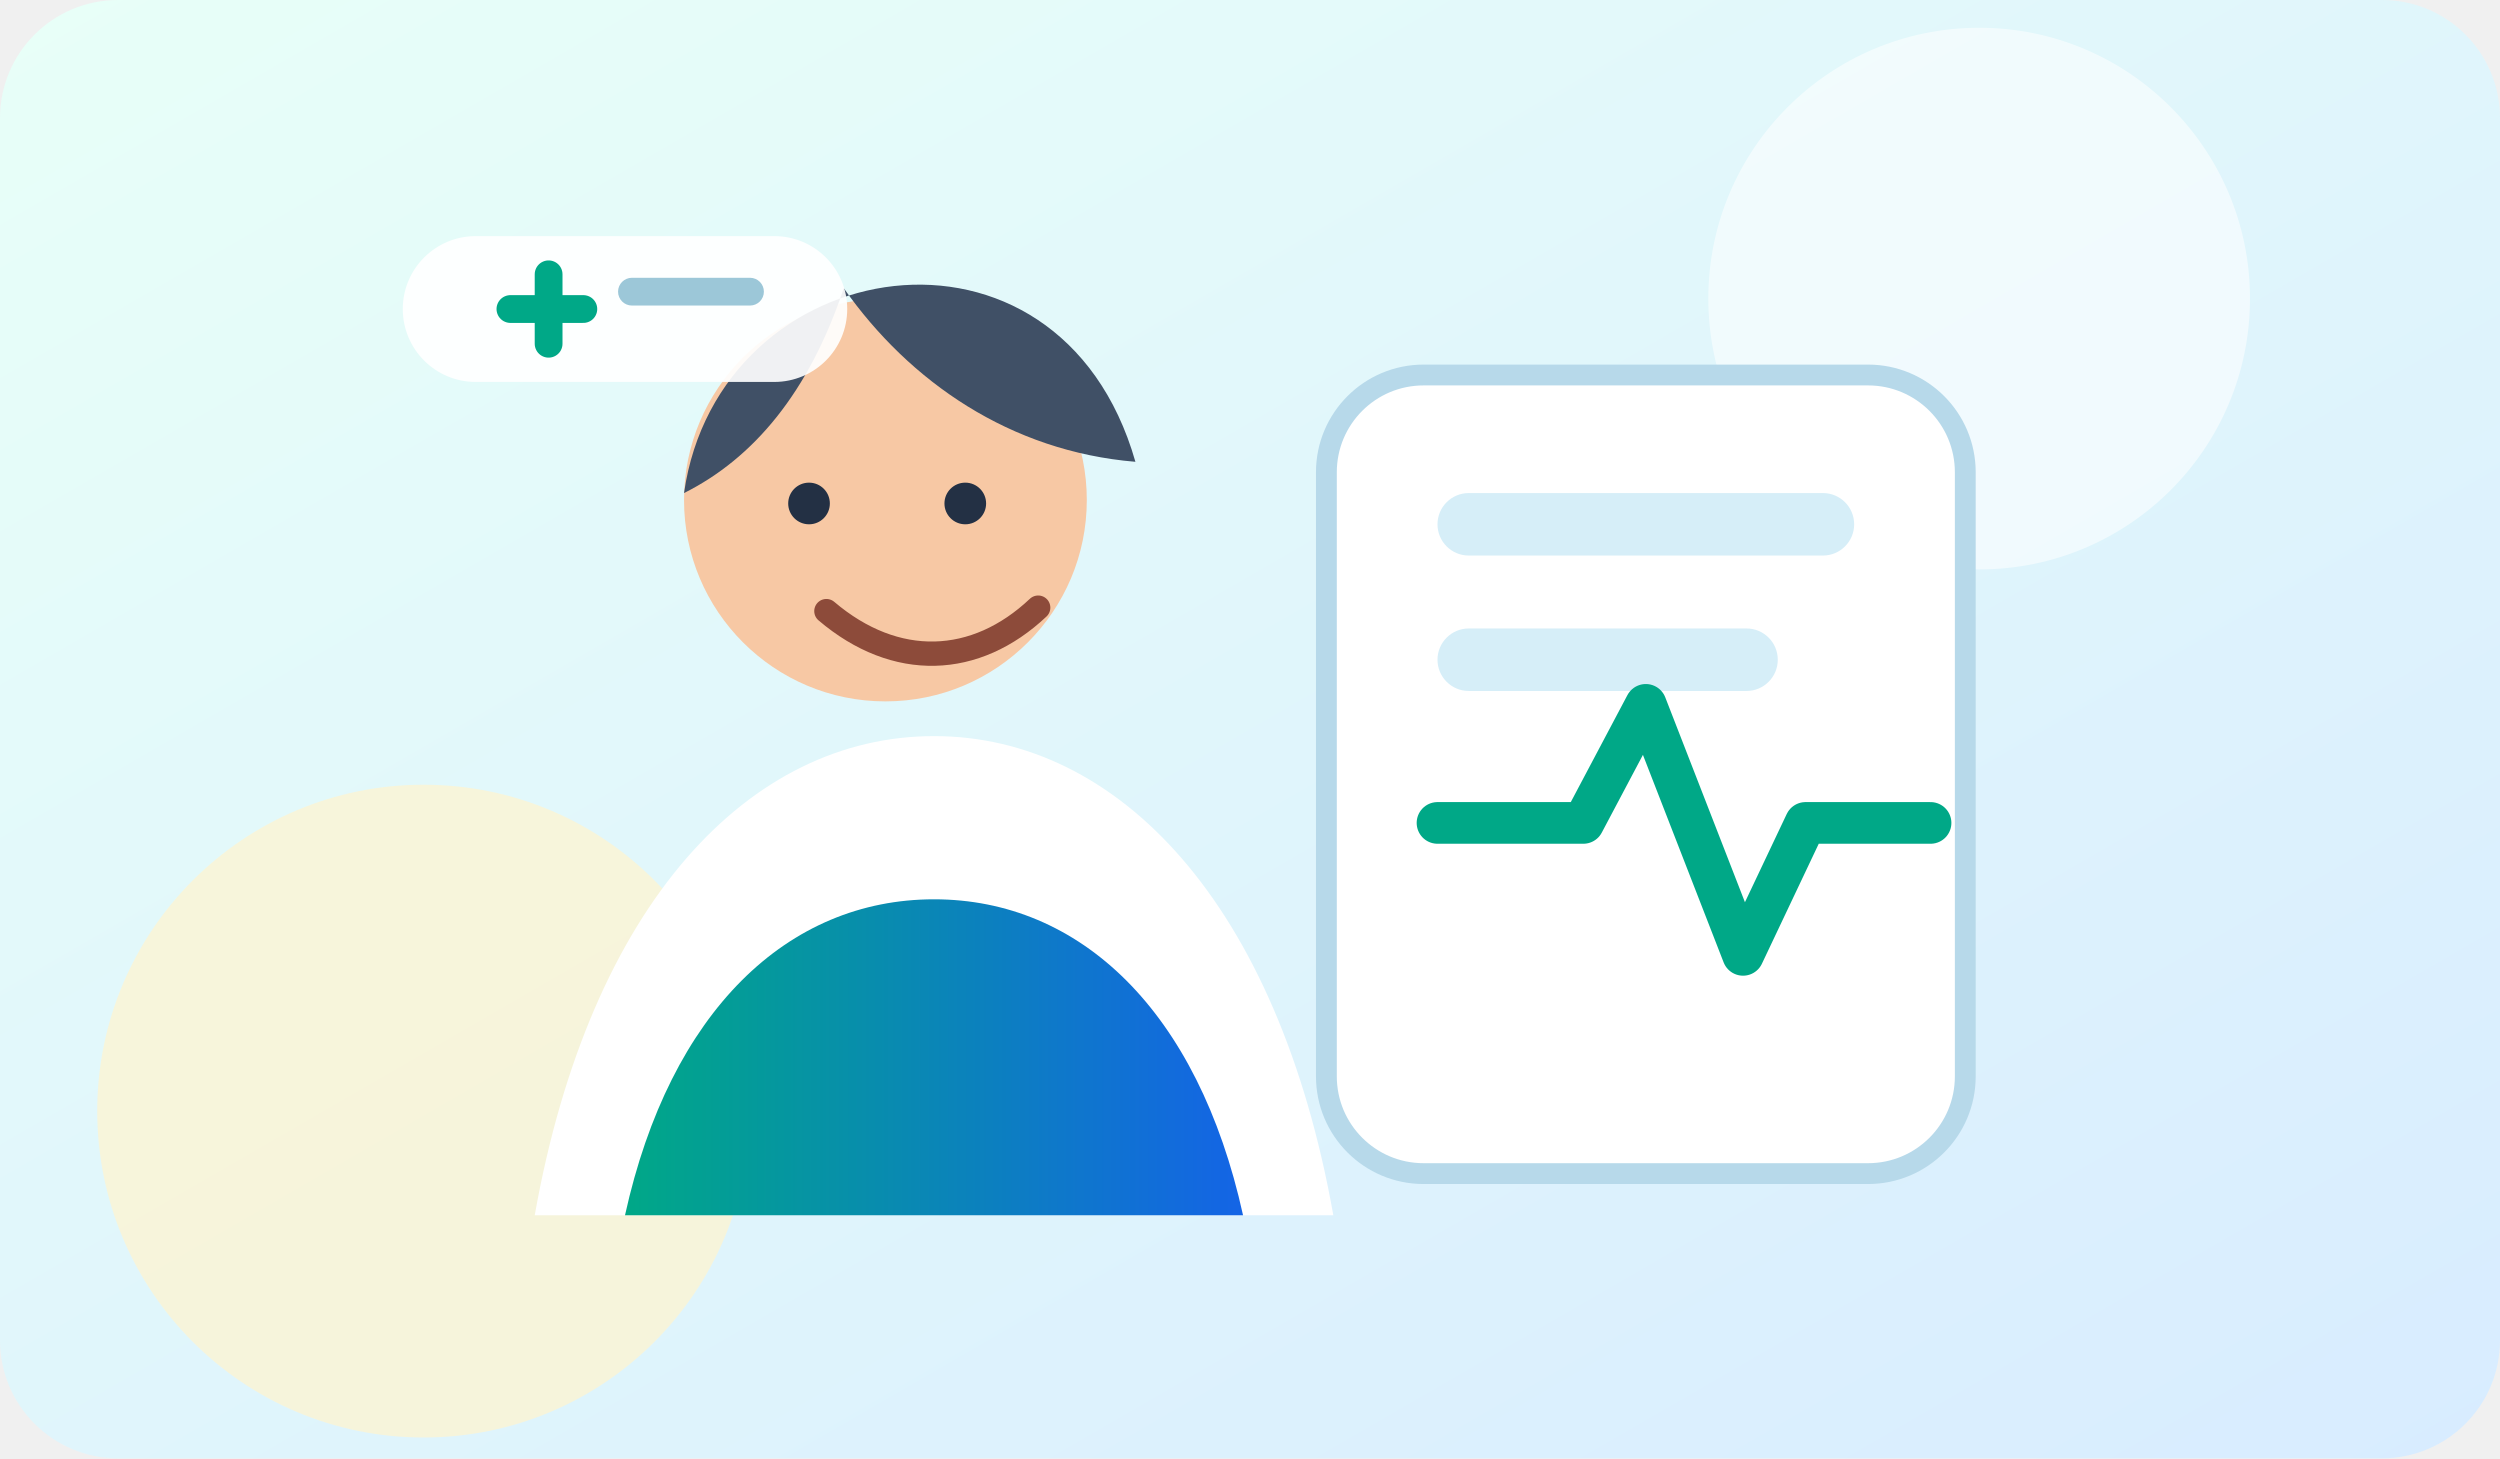
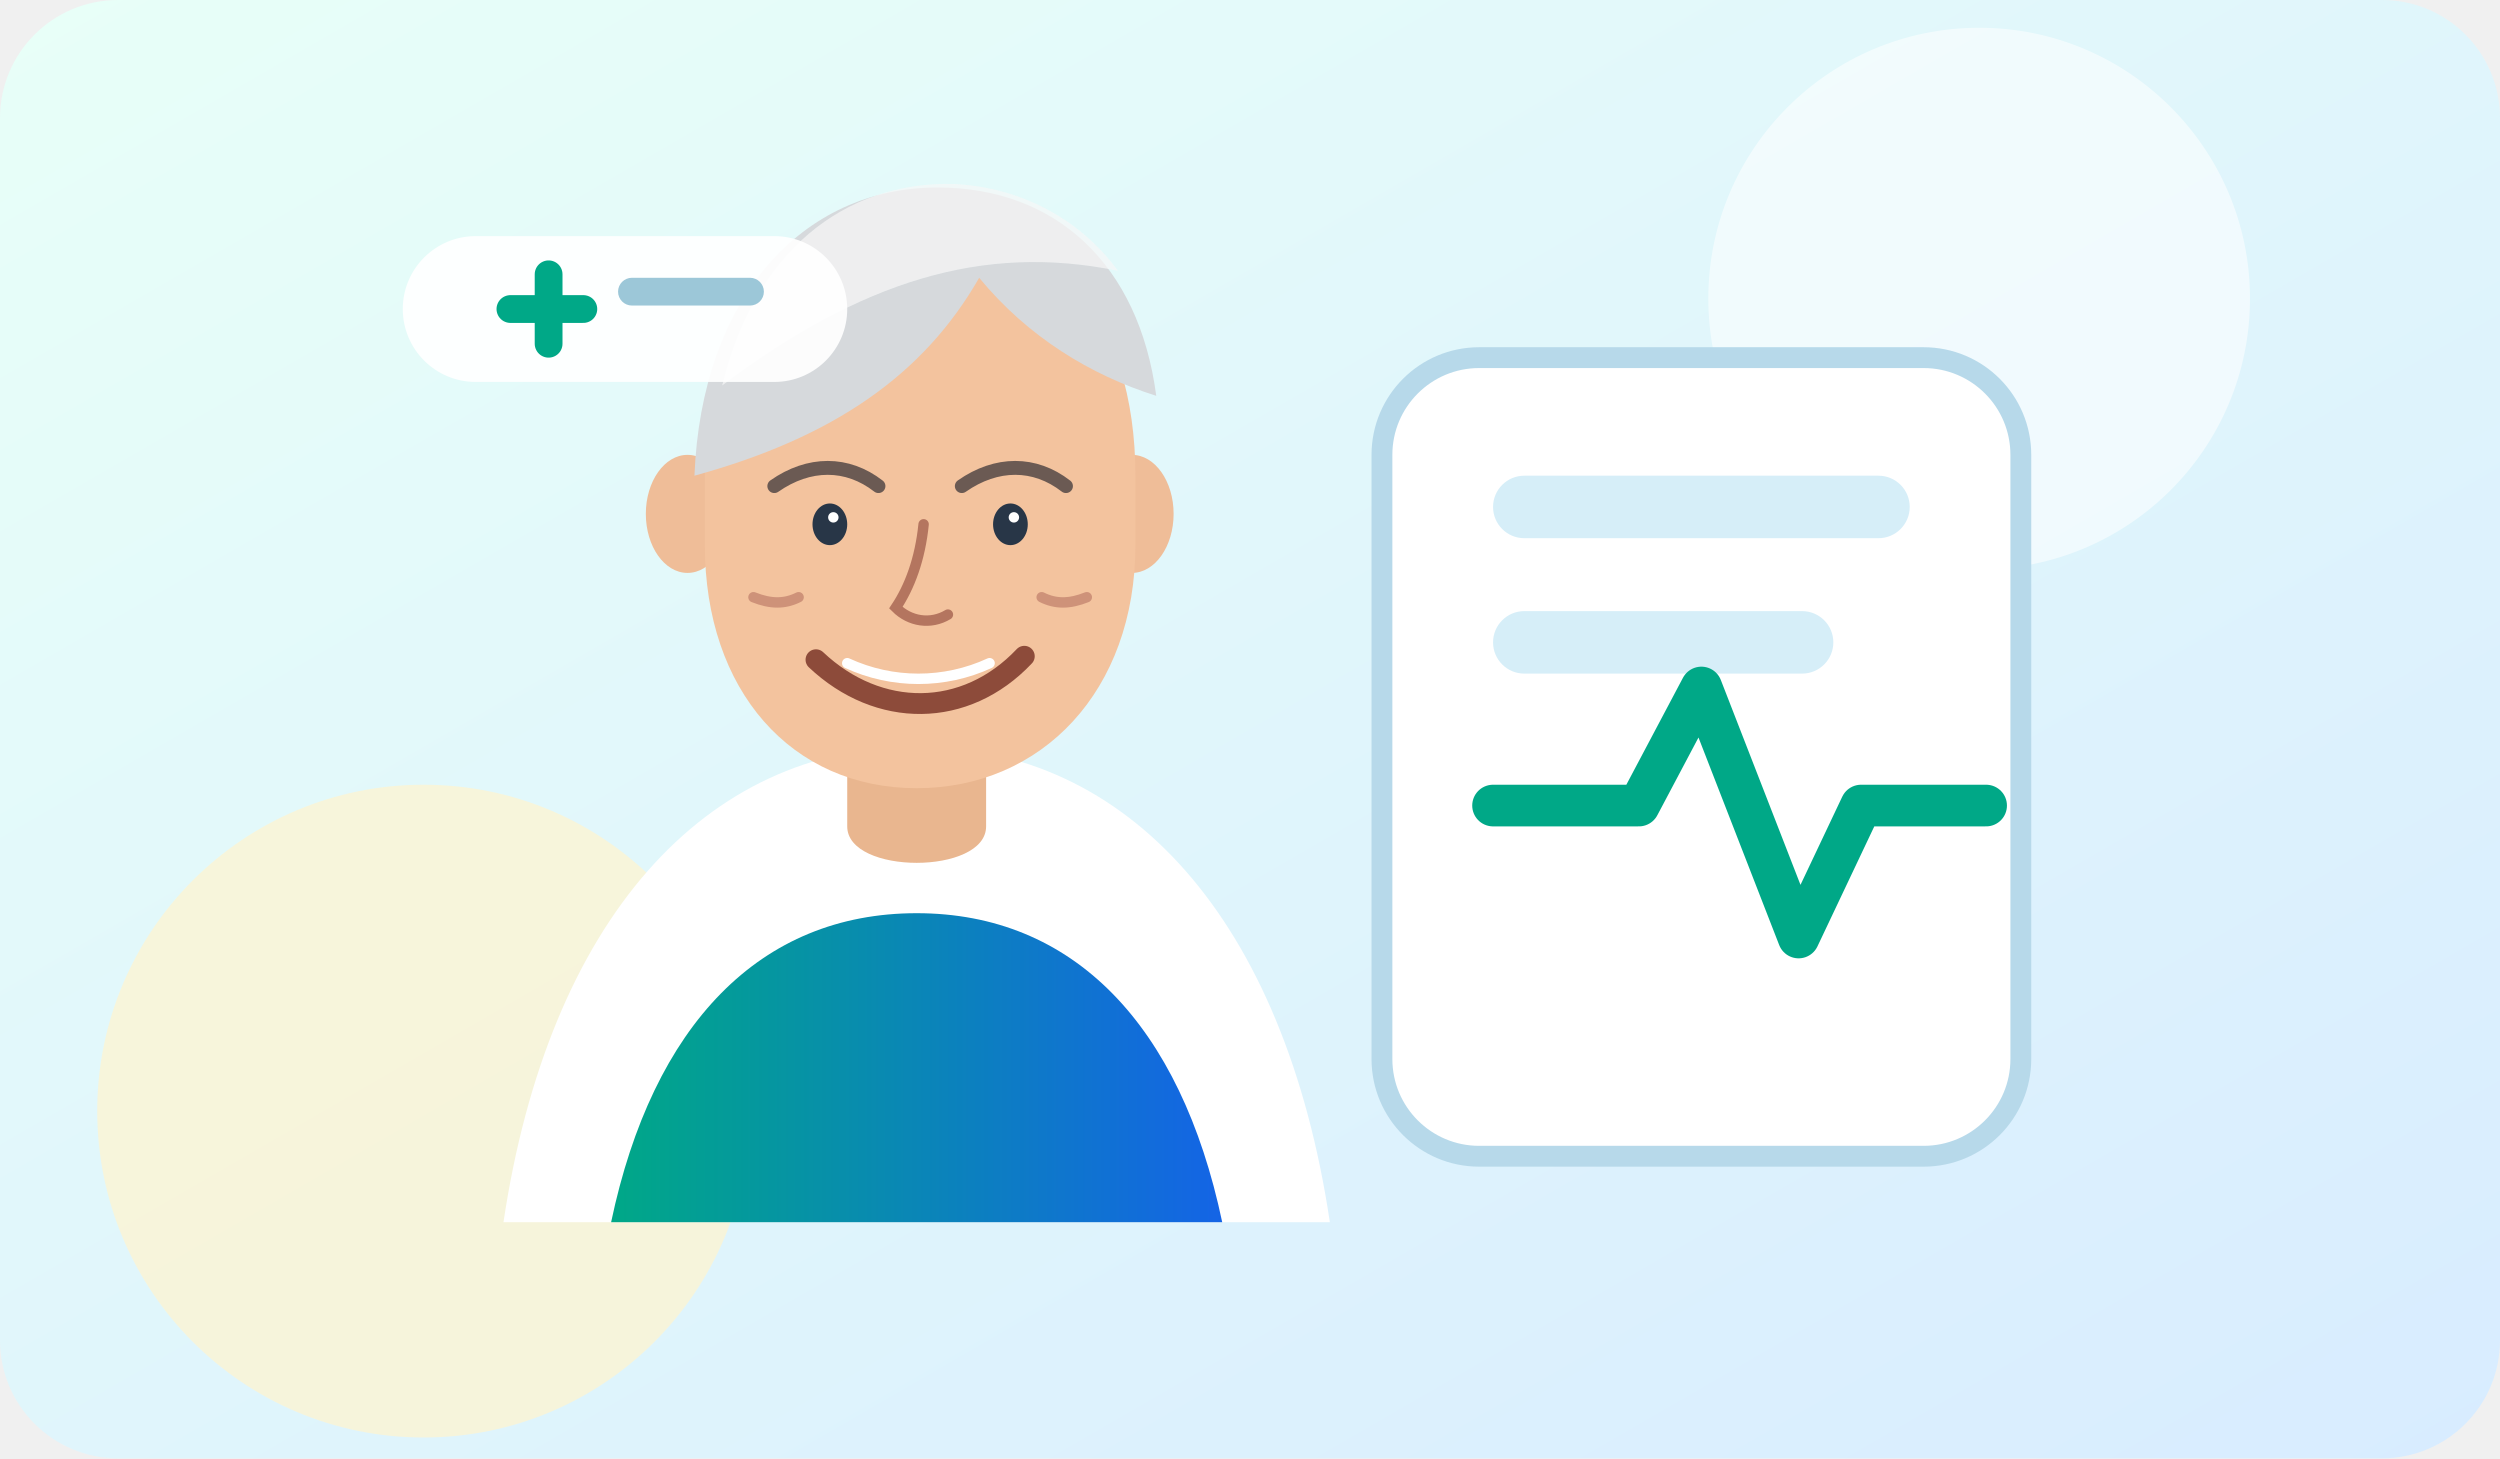
<svg xmlns="http://www.w3.org/2000/svg" viewBox="0 0 720 420" role="img" aria-labelledby="title desc">
  <defs>
    <linearGradient id="bg" x1="0" x2="1" y1="0" y2="1">
      <stop offset="0" stop-color="#e8fff8" />
      <stop offset="1" stop-color="#d8ecff" />
    </linearGradient>
    <linearGradient id="card" x1="0" x2="1">
      <stop offset="0" stop-color="#00a887" />
      <stop offset="1" stop-color="#1464e6" />
    </linearGradient>
  </defs>
  <rect width="720" height="420" rx="34" fill="url(#bg)" />
  <circle cx="570" cy="86" r="78" fill="#ffffff" opacity=".55" />
  <circle cx="122" cy="320" r="94" fill="#fff4cf" opacity=".72" />
-   <rect x="382" y="108" width="184" height="230" rx="28" fill="#fff" stroke="#b7d9ea" stroke-width="6" />
-   <rect x="414" y="142" width="120" height="18" rx="9" fill="#d6eef8" />
-   <rect x="414" y="181" width="98" height="18" rx="9" fill="#d6eef8" />
-   <path d="M414 237h42l18-34 28 72 18-38h36" fill="none" stroke="#00a887" stroke-width="12" stroke-linecap="round" stroke-linejoin="round" />
-   <circle cx="255" cy="144" r="58" fill="#f7c8a4" />
-   <path d="M197 142c10-70 108-86 130-9-36-3-65-23-84-50-10 30-26 49-46 59z" fill="#405066" />
-   <path d="M154 350c16-90 62-138 115-138s99 48 115 138" fill="#ffffff" />
-   <path d="M180 350c13-59 47-91 89-91s76 32 89 91" fill="url(#card)" />
-   <circle cx="233" cy="145" r="6" fill="#233044" />
-   <circle cx="278" cy="145" r="6" fill="#233044" />
-   <path d="M238 176c20 17 43 16 61-1" fill="none" stroke="#8d4b3a" stroke-width="7" stroke-linecap="round" />
+   <rect x="398" y="103" width="184" height="230" rx="28" fill="#fff" stroke="#b7d9ea" stroke-width="6" />
+   <rect x="430" y="137" width="120" height="18" rx="9" fill="#d6eef8" />
+   <rect x="430" y="176" width="98" height="18" rx="9" fill="#d6eef8" />
+   <path d="M430 232h42l18-34 28 72 18-38h36" fill="none" stroke="#00a887" stroke-width="12" stroke-linecap="round" stroke-linejoin="round" />
+   <path d="M145 352c13-87 58-137 119-137s106 50 119 137" fill="#fff" />
+   <path d="M176 352c12-57 43-89 88-89s76 32 88 89" fill="url(#card)" />
+   <path d="M244 208v30c0 14 40 14 40 0v-30" fill="#e9b68f" />
+   <ellipse cx="198" cy="148" rx="12" ry="17" fill="#efbd98" />
+   <ellipse cx="326" cy="148" rx="12" ry="17" fill="#efbd98" />
+   <path d="M203 137c0-45 26-76 61-76 39 0 63 31 63 76v20c0 42-27 70-63 70s-61-28-61-70z" fill="#f3c39e" />
+   <path d="M200 137c2-51 31-83 70-83 34 0 58 22 63 60-19-6-37-17-51-34-16 28-42 46-82 57z" fill="#d6d9dc" />
+   <path d="M208 111c9-38 35-59 67-58 19 1 36 10 47 25-39-8-74 3-114 33z" fill="#f6f7f7" opacity=".72" />
+   <path d="M223 140c10-7 21-7 30 0M277 140c10-7 21-7 30 0" fill="none" stroke="#6b5a53" stroke-width="4" stroke-linecap="round" />
+   <ellipse cx="239" cy="151" rx="5" ry="6" fill="#283647" />
+   <ellipse cx="291" cy="151" rx="5" ry="6" fill="#283647" />
+   <circle cx="240" cy="149" r="1.5" fill="#fff" />
+   <circle cx="292" cy="149" r="1.5" fill="#fff" />
+   <path d="M266 151c-1 10-4 18-8 24 4 4 10 5 15 2" fill="none" stroke="#b4755f" stroke-width="3" stroke-linecap="round" />
+   <path d="M235 190c18 17 43 17 60-1" fill="none" stroke="#8d4b3a" stroke-width="6" stroke-linecap="round" />
+   <path d="M244 191c13 6 28 6 41 0" fill="none" stroke="#fff" stroke-width="3" stroke-linecap="round" />
+   <path d="M217 172c5 2 9 2 13 0M300 172c4 2 8 2 13 0" fill="none" stroke="#ce9279" stroke-width="3" stroke-linecap="round" />
  <rect x="116" y="68" width="128" height="42" rx="21" fill="#fff" opacity=".92" />
  <path d="M147 89h21m-10-10v20" stroke="#00a887" stroke-width="8" stroke-linecap="round" />
  <rect x="178" y="80" width="42" height="8" rx="4" fill="#9cc7d8" />
</svg>
